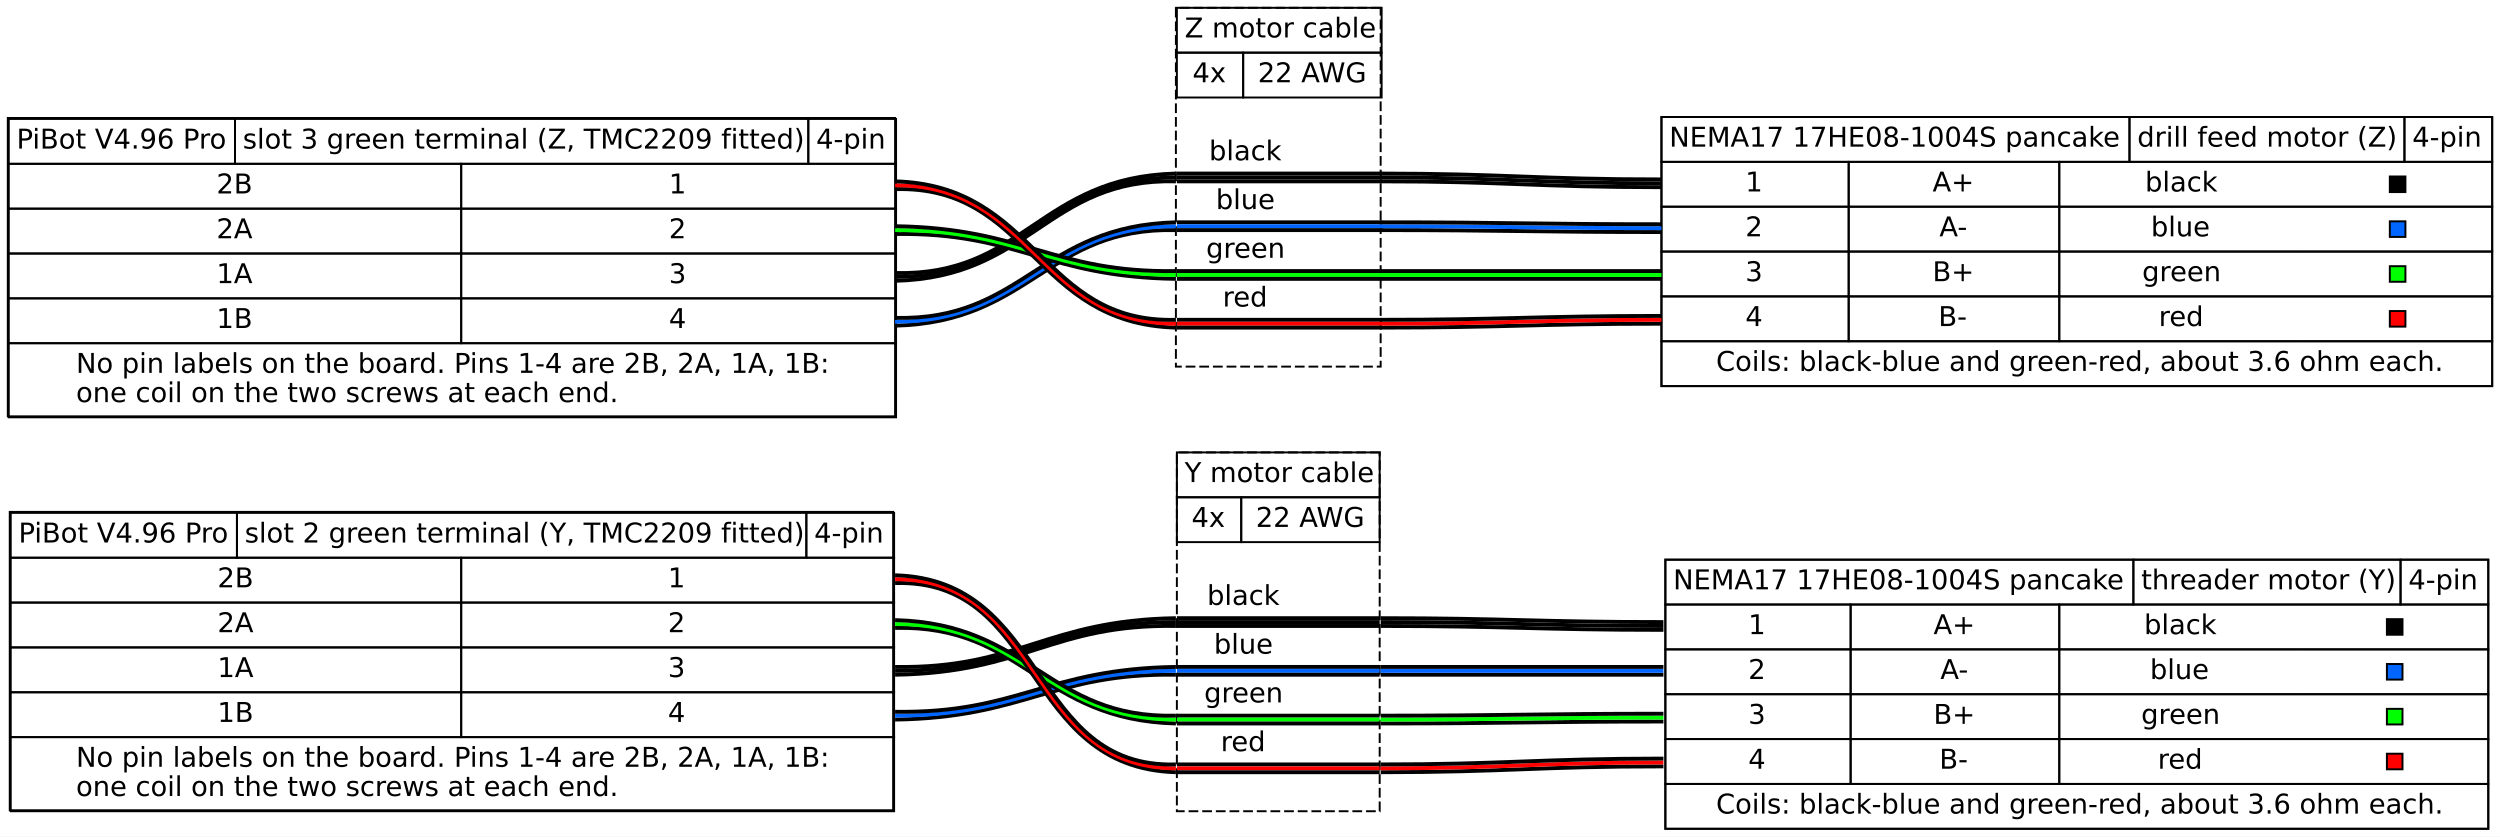
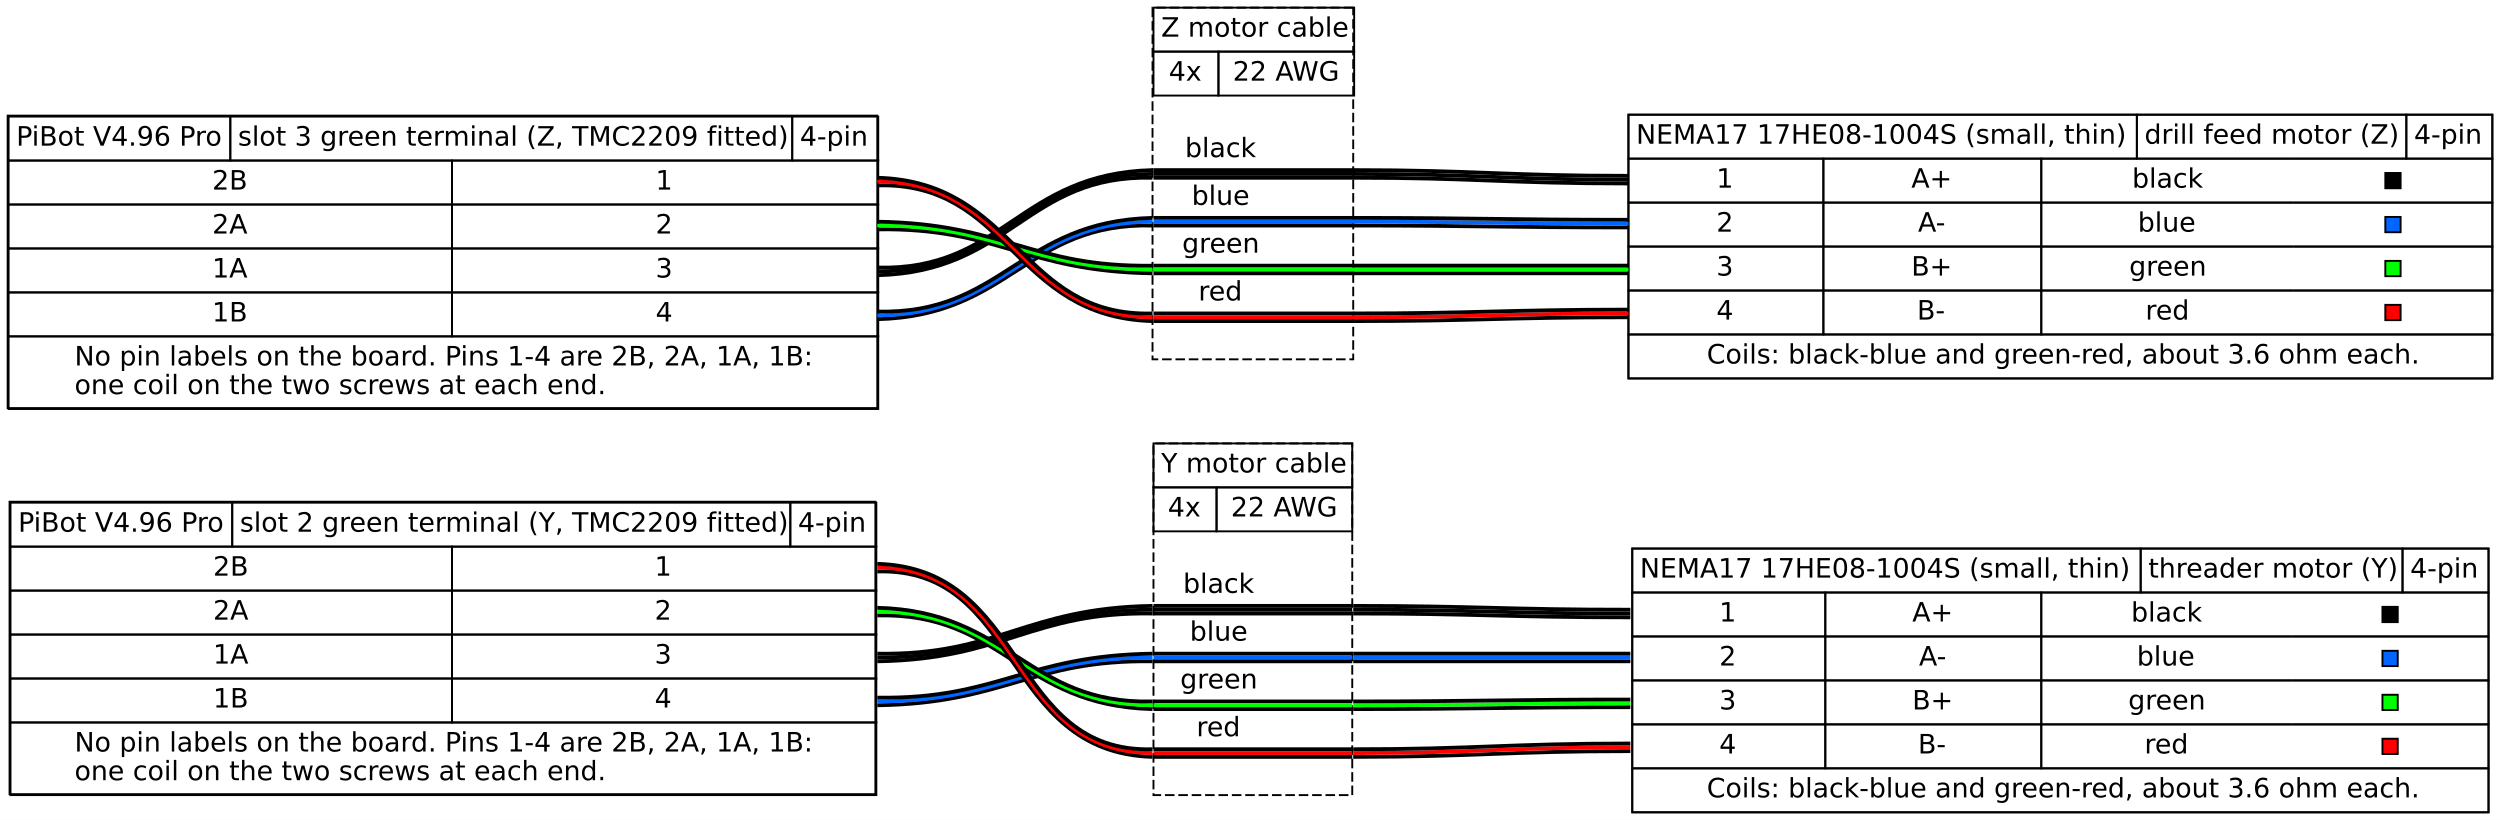
- <svg xmlns="http://www.w3.org/2000/svg" width="1282pt" height="429pt" viewBox="0.00 0.00 1282.00 429.00">
+ <svg xmlns="http://www.w3.org/2000/svg" width="1308pt" height="429pt" viewBox="0.00 0.00 1308.00 429.00">
  <g id="graph0" class="graph" transform="scale(1 1) rotate(0) translate(4 425)">
-     <polygon fill="#ffffff" stroke="transparent" points="-4,4 -4,-425 1278,-425 1278,4 -4,4" />
+     <polygon fill="#ffffff" stroke="transparent" points="-4,4 -4,-425 1304,-425 1304,4 -4,4" />
    <g id="node1" class="node">
      <polygon fill="#ffffff" stroke="black" points="454,-162.5 1,-162.5 1,-9.5 454,-9.5 454,-162.5" />
      <polygon fill="none" stroke="black" points="1.5,-139 1.5,-162 117.5,-162 117.5,-139 1.5,-139" />
      <text text-anchor="start" x="5.5" y="-146.8" font-family="DejaVu Sans" font-size="14.00">PiBot V4.96 Pro</text>
      <polygon fill="none" stroke="black" points="117.5,-139 117.5,-162 409.5,-162 409.5,-139 117.5,-139" />
      <text text-anchor="start" x="121.5" y="-146.8" font-family="DejaVu Sans" font-size="14.00">slot 2 green terminal (Y, TMC2209 fitted)</text>
      <polygon fill="none" stroke="black" points="409.5,-139 409.5,-162 454.5,-162 454.5,-139 409.5,-139" />
      <text text-anchor="start" x="413.5" y="-146.8" font-family="DejaVu Sans" font-size="14.00">4-pin</text>
      <polygon fill="none" stroke="black" points="1.5,-116 1.5,-139 232.5,-139 232.5,-116 1.5,-116" />
      <text text-anchor="start" x="107.5" y="-123.8" font-family="DejaVu Sans" font-size="14.00">2B</text>
      <polygon fill="none" stroke="black" points="232.5,-116 232.5,-139 454.5,-139 454.5,-116 232.5,-116" />
      <text text-anchor="start" x="338.5" y="-123.8" font-family="DejaVu Sans" font-size="14.00">1</text>
      <polygon fill="none" stroke="black" points="1.5,-93 1.5,-116 232.5,-116 232.5,-93 1.5,-93" />
      <text text-anchor="start" x="107.5" y="-100.8" font-family="DejaVu Sans" font-size="14.00">2A</text>
      <polygon fill="none" stroke="black" points="232.5,-93 232.5,-116 454.5,-116 454.5,-93 232.5,-93" />
      <text text-anchor="start" x="338.5" y="-100.8" font-family="DejaVu Sans" font-size="14.00">2</text>
      <polygon fill="none" stroke="black" points="1.5,-70 1.5,-93 232.5,-93 232.5,-70 1.5,-70" />
      <text text-anchor="start" x="107.5" y="-77.8" font-family="DejaVu Sans" font-size="14.00">1A</text>
      <polygon fill="none" stroke="black" points="232.5,-70 232.5,-93 454.5,-93 454.5,-70 232.5,-70" />
      <text text-anchor="start" x="338.5" y="-77.8" font-family="DejaVu Sans" font-size="14.00">3</text>
      <polygon fill="none" stroke="black" points="1.5,-47 1.5,-70 232.5,-70 232.5,-47 1.5,-47" />
      <text text-anchor="start" x="107.5" y="-54.8" font-family="DejaVu Sans" font-size="14.00">1B</text>
      <polygon fill="none" stroke="black" points="232.5,-47 232.5,-70 454.5,-70 454.5,-47 232.5,-47" />
      <text text-anchor="start" x="338.5" y="-54.8" font-family="DejaVu Sans" font-size="14.00">4</text>
      <polygon fill="none" stroke="black" points="1.5,-9 1.5,-47 454.5,-47 454.5,-9 1.5,-9" />
      <text text-anchor="start" x="35" y="-31.8" font-family="DejaVu Sans" font-size="14.00">No pin labels on the board. Pins 1-4 are 2B, 2A, 1A, 1B:</text>
      <text text-anchor="start" x="35" y="-16.8" font-family="DejaVu Sans" font-size="14.00">one coil on the two screws at each end.</text>
    </g>
    <g id="node5" class="node">
      <polygon fill="#ffffff" stroke="black" stroke-dasharray="5,2" points="703.5,-193 599.5,-193 599.5,-9 703.5,-9 703.5,-193" />
      <polygon fill="none" stroke="black" points="599.5,-170 599.5,-193 703.5,-193 703.5,-170 599.5,-170" />
      <text text-anchor="start" x="603.5" y="-177.8" font-family="DejaVu Sans" font-size="14.00">Y motor cable</text>
      <polygon fill="none" stroke="black" points="599.5,-147 599.5,-170 632.5,-170 632.5,-147 599.5,-147" />
      <text text-anchor="start" x="607" y="-154.8" font-family="DejaVu Sans" font-size="14.00">4x</text>
      <polygon fill="none" stroke="black" points="632.5,-147 632.5,-170 703.5,-170 703.5,-147 632.5,-147" />
      <text text-anchor="start" x="640" y="-154.8" font-family="DejaVu Sans" font-size="14.00">22 AWG</text>
      <text text-anchor="start" x="602.5" y="-133.8" font-family="DejaVu Sans" font-size="14.00"> </text>
      <text text-anchor="start" x="615" y="-114.8" font-family="DejaVu Sans" font-size="14.00">     black    </text>
      <polygon fill="#000000" stroke="transparent" points="599.5,-107 599.5,-109 703.5,-109 703.5,-107 599.5,-107" />
      <polygon fill="#000000" stroke="transparent" points="599.5,-105 599.5,-107 703.5,-107 703.5,-105 599.5,-105" />
      <polygon fill="#000000" stroke="transparent" points="599.5,-103 599.5,-105 703.5,-105 703.5,-103 599.5,-103" />
      <text text-anchor="start" x="618.5" y="-89.8" font-family="DejaVu Sans" font-size="14.00">     blue    </text>
      <polygon fill="#000000" stroke="transparent" points="599.5,-82 599.5,-84 703.5,-84 703.5,-82 599.5,-82" />
      <polygon fill="#0066ff" stroke="transparent" points="599.5,-80 599.5,-82 703.5,-82 703.5,-80 599.5,-80" />
      <polygon fill="#000000" stroke="transparent" points="599.5,-78 599.5,-80 703.5,-80 703.5,-78 599.5,-78" />
      <text text-anchor="start" x="613.5" y="-64.8" font-family="DejaVu Sans" font-size="14.00">     green    </text>
      <polygon fill="#000000" stroke="transparent" points="599.5,-57 599.5,-59 703.5,-59 703.5,-57 599.5,-57" />
      <polygon fill="#00ff00" stroke="transparent" points="599.5,-55 599.5,-57 703.5,-57 703.5,-55 599.5,-55" />
      <polygon fill="#000000" stroke="transparent" points="599.5,-53 599.5,-55 703.5,-55 703.5,-53 599.5,-53" />
      <text text-anchor="start" x="622" y="-39.8" font-family="DejaVu Sans" font-size="14.00">     red    </text>
      <polygon fill="#000000" stroke="transparent" points="599.5,-32 599.5,-34 703.5,-34 703.5,-32 599.5,-32" />
      <polygon fill="#ff0000" stroke="transparent" points="599.5,-30 599.5,-32 703.5,-32 703.5,-30 599.5,-30" />
      <polygon fill="#000000" stroke="transparent" points="599.5,-28 599.5,-30 703.5,-30 703.5,-28 599.5,-28" />
      <text text-anchor="start" x="602.5" y="-14.8" font-family="DejaVu Sans" font-size="14.00"> </text>
    </g>
    <g id="edge1" class="edge">
      <path fill="none" stroke="#000000" stroke-width="2" d="M455,-79C521.7,-80.02 535.79,-105.02 599,-104" />
      <path fill="none" stroke="#000000" stroke-width="2" d="M455,-81C519.96,-81 534.04,-106 599,-106" />
      <path fill="none" stroke="#000000" stroke-width="2" d="M455,-83C518.21,-81.98 532.3,-106.98 599,-108" />
    </g>
    <g id="edge3" class="edge">
      <path fill="none" stroke="#000000" stroke-width="2" d="M455,-56C521.51,-56.94 535.88,-79.94 599,-79" />
      <path fill="none" stroke="#0066ff" stroke-width="2" d="M455,-58C519.81,-58 534.19,-81 599,-81" />
      <path fill="none" stroke="#000000" stroke-width="2" d="M455,-60C518.12,-59.06 532.49,-82.06 599,-83" />
    </g>
    <g id="edge5" class="edge">
      <path fill="none" stroke="#000000" stroke-width="2" d="M455,-103C520.64,-104.65 529.43,-55.65 599,-54" />
      <path fill="none" stroke="#00ff00" stroke-width="2" d="M455,-105C522.6,-105 531.4,-56 599,-56" />
      <path fill="none" stroke="#000000" stroke-width="2" d="M455,-107C524.57,-105.35 533.36,-56.35 599,-58" />
    </g>
    <g id="edge7" class="edge">
      <path fill="none" stroke="#000000" stroke-width="2" d="M455,-126C530.18,-128.21 519.85,-31.21 599,-29" />
      <path fill="none" stroke="#ff0000" stroke-width="2" d="M455,-128C532.17,-128 521.83,-31 599,-31" />
      <path fill="none" stroke="#000000" stroke-width="2" d="M455,-130C534.15,-127.79 523.82,-30.79 599,-33" />
    </g>
    <g id="node2" class="node">
-       <polygon fill="#ffffff" stroke="black" points="1272,-138 850,-138 850,0 1272,0 1272,-138" />
-       <polygon fill="none" stroke="black" points="850,-115 850,-138 1090,-138 1090,-115 850,-115" />
-       <text text-anchor="start" x="854" y="-122.8" font-family="DejaVu Sans" font-size="14.00">NEMA17 17HE08-1004S pancake</text>
-       <polygon fill="none" stroke="black" points="1090,-115 1090,-138 1227,-138 1227,-115 1090,-115" />
-       <text text-anchor="start" x="1094" y="-122.8" font-family="DejaVu Sans" font-size="14.00">threader motor (Y)</text>
-       <polygon fill="none" stroke="black" points="1227,-115 1227,-138 1272,-138 1272,-115 1227,-115" />
-       <text text-anchor="start" x="1231" y="-122.8" font-family="DejaVu Sans" font-size="14.00">4-pin</text>
-       <polygon fill="none" stroke="black" points="850,-92 850,-115 945,-115 945,-92 850,-92" />
-       <text text-anchor="start" x="892.5" y="-99.8" font-family="DejaVu Sans" font-size="14.00">1</text>
-       <polygon fill="none" stroke="black" points="945,-92 945,-115 1052,-115 1052,-92 945,-92" />
-       <text text-anchor="start" x="987.5" y="-99.8" font-family="DejaVu Sans" font-size="14.00">A+</text>
-       <polyline fill="none" stroke="black" points="1176,-115 1052,-115 1052,-92 1176,-92 " />
-       <text text-anchor="start" x="1095.5" y="-99.8" font-family="DejaVu Sans" font-size="14.00">black</text>
-       <polyline fill="none" stroke="black" points="1176,-92 1272,-92 1272,-115 1176,-115 " />
-       <polygon fill="#000000" stroke="transparent" points="1220,-99.5 1220,-107.5 1228,-107.5 1228,-99.5 1220,-99.5" />
-       <polygon fill="none" stroke="black" points="1220,-99.5 1220,-107.5 1228,-107.5 1228,-99.5 1220,-99.5" />
-       <polygon fill="none" stroke="black" points="850,-69 850,-92 945,-92 945,-69 850,-69" />
-       <text text-anchor="start" x="892.5" y="-76.8" font-family="DejaVu Sans" font-size="14.00">2</text>
-       <polygon fill="none" stroke="black" points="945,-69 945,-92 1052,-92 1052,-69 945,-69" />
-       <text text-anchor="start" x="991" y="-76.8" font-family="DejaVu Sans" font-size="14.00">A-</text>
-       <polyline fill="none" stroke="black" points="1176,-92 1052,-92 1052,-69 1176,-69 " />
-       <text text-anchor="start" x="1098.5" y="-76.8" font-family="DejaVu Sans" font-size="14.00">blue</text>
-       <polyline fill="none" stroke="black" points="1176,-69 1272,-69 1272,-92 1176,-92 " />
-       <polygon fill="#0066ff" stroke="transparent" points="1220,-76.5 1220,-84.5 1228,-84.5 1228,-76.5 1220,-76.5" />
-       <polygon fill="none" stroke="black" points="1220,-76.5 1220,-84.5 1228,-84.5 1228,-76.5 1220,-76.5" />
-       <polygon fill="none" stroke="black" points="850,-46 850,-69 945,-69 945,-46 850,-46" />
-       <text text-anchor="start" x="892.5" y="-53.8" font-family="DejaVu Sans" font-size="14.00">3</text>
-       <polygon fill="none" stroke="black" points="945,-46 945,-69 1052,-69 1052,-46 945,-46" />
-       <text text-anchor="start" x="987.5" y="-53.8" font-family="DejaVu Sans" font-size="14.00">B+</text>
-       <polyline fill="none" stroke="black" points="1176,-69 1052,-69 1052,-46 1176,-46 " />
-       <text text-anchor="start" x="1094" y="-53.8" font-family="DejaVu Sans" font-size="14.00">green</text>
-       <polyline fill="none" stroke="black" points="1176,-46 1272,-46 1272,-69 1176,-69 " />
-       <polygon fill="#00ff00" stroke="transparent" points="1220,-53.5 1220,-61.5 1228,-61.5 1228,-53.5 1220,-53.5" />
-       <polygon fill="none" stroke="black" points="1220,-53.5 1220,-61.5 1228,-61.5 1228,-53.5 1220,-53.5" />
-       <polygon fill="none" stroke="black" points="850,-23 850,-46 945,-46 945,-23 850,-23" />
-       <text text-anchor="start" x="892.5" y="-30.8" font-family="DejaVu Sans" font-size="14.00">4</text>
-       <polygon fill="none" stroke="black" points="945,-23 945,-46 1052,-46 1052,-23 945,-23" />
-       <text text-anchor="start" x="990.5" y="-30.8" font-family="DejaVu Sans" font-size="14.00">B-</text>
-       <polyline fill="none" stroke="black" points="1176,-46 1052,-46 1052,-23 1176,-23 " />
-       <text text-anchor="start" x="1102.5" y="-30.8" font-family="DejaVu Sans" font-size="14.00">red</text>
-       <polyline fill="none" stroke="black" points="1176,-23 1272,-23 1272,-46 1176,-46 " />
-       <polygon fill="#ff0000" stroke="transparent" points="1220,-30.5 1220,-38.5 1228,-38.5 1228,-30.5 1220,-30.5" />
-       <polygon fill="none" stroke="black" points="1220,-30.5 1220,-38.5 1228,-38.5 1228,-30.5 1220,-30.5" />
-       <polygon fill="none" stroke="black" points="850,0 850,-23 1272,-23 1272,0 850,0" />
-       <text text-anchor="start" x="876" y="-7.8" font-family="DejaVu Sans" font-size="14.00">Coils: black-blue and green-red, about 3.6 ohm each.</text>
+       <polygon fill="#ffffff" stroke="black" points="1298,-138 850,-138 850,0 1298,0 1298,-138" />
+       <polygon fill="none" stroke="black" points="850,-115 850,-138 1116,-138 1116,-115 850,-115" />
+       <text text-anchor="start" x="854" y="-122.8" font-family="DejaVu Sans" font-size="14.00">NEMA17 17HE08-1004S (small, thin)</text>
+       <polygon fill="none" stroke="black" points="1116,-115 1116,-138 1253,-138 1253,-115 1116,-115" />
+       <text text-anchor="start" x="1120" y="-122.8" font-family="DejaVu Sans" font-size="14.00">threader motor (Y)</text>
+       <polygon fill="none" stroke="black" points="1253,-115 1253,-138 1298,-138 1298,-115 1253,-115" />
+       <text text-anchor="start" x="1257" y="-122.8" font-family="DejaVu Sans" font-size="14.00">4-pin</text>
+       <polygon fill="none" stroke="black" points="850,-92 850,-115 951,-115 951,-92 850,-92" />
+       <text text-anchor="start" x="895.5" y="-99.8" font-family="DejaVu Sans" font-size="14.00">1</text>
+       <polygon fill="none" stroke="black" points="951,-92 951,-115 1064,-115 1064,-92 951,-92" />
+       <text text-anchor="start" x="996.5" y="-99.8" font-family="DejaVu Sans" font-size="14.00">A+</text>
+       <polyline fill="none" stroke="black" points="1195,-115 1064,-115 1064,-92 1195,-92 " />
+       <text text-anchor="start" x="1111" y="-99.8" font-family="DejaVu Sans" font-size="14.00">black</text>
+       <polyline fill="none" stroke="black" points="1195,-92 1298,-92 1298,-115 1195,-115 " />
+       <polygon fill="#000000" stroke="transparent" points="1242.5,-99.5 1242.5,-107.5 1250.5,-107.5 1250.5,-99.5 1242.5,-99.5" />
+       <polygon fill="none" stroke="black" points="1242.5,-99.5 1242.5,-107.5 1250.5,-107.5 1250.5,-99.5 1242.5,-99.5" />
+       <polygon fill="none" stroke="black" points="850,-69 850,-92 951,-92 951,-69 850,-69" />
+       <text text-anchor="start" x="895.5" y="-76.8" font-family="DejaVu Sans" font-size="14.00">2</text>
+       <polygon fill="none" stroke="black" points="951,-69 951,-92 1064,-92 1064,-69 951,-69" />
+       <text text-anchor="start" x="1000" y="-76.8" font-family="DejaVu Sans" font-size="14.00">A-</text>
+       <polyline fill="none" stroke="black" points="1195,-92 1064,-92 1064,-69 1195,-69 " />
+       <text text-anchor="start" x="1114" y="-76.8" font-family="DejaVu Sans" font-size="14.00">blue</text>
+       <polyline fill="none" stroke="black" points="1195,-69 1298,-69 1298,-92 1195,-92 " />
+       <polygon fill="#0066ff" stroke="transparent" points="1242.5,-76.5 1242.5,-84.5 1250.5,-84.5 1250.5,-76.5 1242.5,-76.5" />
+       <polygon fill="none" stroke="black" points="1242.5,-76.5 1242.5,-84.5 1250.5,-84.5 1250.5,-76.5 1242.5,-76.5" />
+       <polygon fill="none" stroke="black" points="850,-46 850,-69 951,-69 951,-46 850,-46" />
+       <text text-anchor="start" x="895.5" y="-53.8" font-family="DejaVu Sans" font-size="14.00">3</text>
+       <polygon fill="none" stroke="black" points="951,-46 951,-69 1064,-69 1064,-46 951,-46" />
+       <text text-anchor="start" x="996.5" y="-53.8" font-family="DejaVu Sans" font-size="14.00">B+</text>
+       <polyline fill="none" stroke="black" points="1195,-69 1064,-69 1064,-46 1195,-46 " />
+       <text text-anchor="start" x="1109.5" y="-53.8" font-family="DejaVu Sans" font-size="14.00">green</text>
+       <polyline fill="none" stroke="black" points="1195,-46 1298,-46 1298,-69 1195,-69 " />
+       <polygon fill="#00ff00" stroke="transparent" points="1242.5,-53.5 1242.5,-61.5 1250.5,-61.5 1250.5,-53.5 1242.5,-53.5" />
+       <polygon fill="none" stroke="black" points="1242.5,-53.5 1242.5,-61.5 1250.5,-61.5 1250.5,-53.5 1242.5,-53.5" />
+       <polygon fill="none" stroke="black" points="850,-23 850,-46 951,-46 951,-23 850,-23" />
+       <text text-anchor="start" x="895.5" y="-30.8" font-family="DejaVu Sans" font-size="14.00">4</text>
+       <polygon fill="none" stroke="black" points="951,-23 951,-46 1064,-46 1064,-23 951,-23" />
+       <text text-anchor="start" x="999.5" y="-30.8" font-family="DejaVu Sans" font-size="14.00">B-</text>
+       <polyline fill="none" stroke="black" points="1195,-46 1064,-46 1064,-23 1195,-23 " />
+       <text text-anchor="start" x="1118" y="-30.8" font-family="DejaVu Sans" font-size="14.00">red</text>
+       <polyline fill="none" stroke="black" points="1195,-23 1298,-23 1298,-46 1195,-46 " />
+       <polygon fill="#ff0000" stroke="transparent" points="1242.5,-30.5 1242.5,-38.5 1250.5,-38.5 1250.5,-30.5 1242.5,-30.5" />
+       <polygon fill="none" stroke="black" points="1242.5,-30.5 1242.5,-38.5 1250.5,-38.5 1250.5,-30.5 1242.5,-30.5" />
+       <polygon fill="none" stroke="black" points="850,0 850,-23 1298,-23 1298,0 850,0" />
+       <text text-anchor="start" x="889" y="-7.8" font-family="DejaVu Sans" font-size="14.00">Coils: black-blue and green-red, about 3.6 ohm each.</text>
    </g>
    <g id="node3" class="node">
      <polygon fill="#ffffff" stroke="black" points="455,-364.5 0,-364.5 0,-211.5 455,-211.5 455,-364.5" />
      <polygon fill="none" stroke="black" points="0.5,-341 0.5,-364 116.5,-364 116.5,-341 0.5,-341" />
      <text text-anchor="start" x="4.5" y="-348.8" font-family="DejaVu Sans" font-size="14.00">PiBot V4.96 Pro</text>
      <polygon fill="none" stroke="black" points="116.5,-341 116.5,-364 410.5,-364 410.5,-341 116.5,-341" />
      <text text-anchor="start" x="120.5" y="-348.8" font-family="DejaVu Sans" font-size="14.00">slot 3 green terminal (Z, TMC2209 fitted)</text>
      <polygon fill="none" stroke="black" points="410.5,-341 410.5,-364 455.5,-364 455.5,-341 410.5,-341" />
      <text text-anchor="start" x="414.5" y="-348.8" font-family="DejaVu Sans" font-size="14.00">4-pin</text>
      <polygon fill="none" stroke="black" points="0.5,-318 0.5,-341 232.5,-341 232.5,-318 0.5,-318" />
      <text text-anchor="start" x="107" y="-325.8" font-family="DejaVu Sans" font-size="14.00">2B</text>
      <polygon fill="none" stroke="black" points="232.5,-318 232.5,-341 455.5,-341 455.5,-318 232.5,-318" />
      <text text-anchor="start" x="339" y="-325.8" font-family="DejaVu Sans" font-size="14.00">1</text>
      <polygon fill="none" stroke="black" points="0.5,-295 0.5,-318 232.5,-318 232.5,-295 0.5,-295" />
      <text text-anchor="start" x="107" y="-302.8" font-family="DejaVu Sans" font-size="14.00">2A</text>
      <polygon fill="none" stroke="black" points="232.5,-295 232.5,-318 455.5,-318 455.5,-295 232.5,-295" />
      <text text-anchor="start" x="339" y="-302.8" font-family="DejaVu Sans" font-size="14.00">2</text>
      <polygon fill="none" stroke="black" points="0.5,-272 0.5,-295 232.5,-295 232.5,-272 0.5,-272" />
      <text text-anchor="start" x="107" y="-279.8" font-family="DejaVu Sans" font-size="14.00">1A</text>
      <polygon fill="none" stroke="black" points="232.5,-272 232.5,-295 455.5,-295 455.5,-272 232.5,-272" />
      <text text-anchor="start" x="339" y="-279.8" font-family="DejaVu Sans" font-size="14.00">3</text>
      <polygon fill="none" stroke="black" points="0.5,-249 0.5,-272 232.5,-272 232.5,-249 0.5,-249" />
      <text text-anchor="start" x="107" y="-256.8" font-family="DejaVu Sans" font-size="14.00">1B</text>
      <polygon fill="none" stroke="black" points="232.5,-249 232.5,-272 455.5,-272 455.5,-249 232.5,-249" />
      <text text-anchor="start" x="339" y="-256.8" font-family="DejaVu Sans" font-size="14.00">4</text>
      <polygon fill="none" stroke="black" points="0.5,-211 0.5,-249 455.5,-249 455.5,-211 0.5,-211" />
      <text text-anchor="start" x="35" y="-233.8" font-family="DejaVu Sans" font-size="14.00">No pin labels on the board. Pins 1-4 are 2B, 2A, 1A, 1B:</text>
      <text text-anchor="start" x="35" y="-218.8" font-family="DejaVu Sans" font-size="14.00">one coil on the two screws at each end.</text>
    </g>
    <g id="node6" class="node">
      <polygon fill="#ffffff" stroke="black" stroke-dasharray="5,2" points="704,-421 599,-421 599,-237 704,-237 704,-421" />
      <polygon fill="none" stroke="black" points="599.5,-398 599.5,-421 704.5,-421 704.5,-398 599.5,-398" />
      <text text-anchor="start" x="603.5" y="-405.8" font-family="DejaVu Sans" font-size="14.00">Z motor cable</text>
      <polygon fill="none" stroke="black" points="599.5,-375 599.5,-398 633.5,-398 633.5,-375 599.5,-375" />
      <text text-anchor="start" x="607.5" y="-382.8" font-family="DejaVu Sans" font-size="14.00">4x</text>
      <polygon fill="none" stroke="black" points="633.5,-375 633.5,-398 704.5,-398 704.5,-375 633.5,-375" />
      <text text-anchor="start" x="641" y="-382.8" font-family="DejaVu Sans" font-size="14.00">22 AWG</text>
      <text text-anchor="start" x="603" y="-361.8" font-family="DejaVu Sans" font-size="14.00"> </text>
      <text text-anchor="start" x="616" y="-342.8" font-family="DejaVu Sans" font-size="14.00">     black    </text>
      <polygon fill="#000000" stroke="transparent" points="599.5,-335 599.5,-337 704.5,-337 704.5,-335 599.5,-335" />
      <polygon fill="#000000" stroke="transparent" points="599.5,-333 599.5,-335 704.5,-335 704.5,-333 599.5,-333" />
      <polygon fill="#000000" stroke="transparent" points="599.5,-331 599.5,-333 704.5,-333 704.5,-331 599.5,-331" />
      <text text-anchor="start" x="619.5" y="-317.8" font-family="DejaVu Sans" font-size="14.00">     blue    </text>
      <polygon fill="#000000" stroke="transparent" points="599.5,-310 599.5,-312 704.5,-312 704.5,-310 599.5,-310" />
      <polygon fill="#0066ff" stroke="transparent" points="599.5,-308 599.5,-310 704.5,-310 704.5,-308 599.5,-308" />
      <polygon fill="#000000" stroke="transparent" points="599.5,-306 599.5,-308 704.5,-308 704.5,-306 599.5,-306" />
      <text text-anchor="start" x="614.5" y="-292.8" font-family="DejaVu Sans" font-size="14.00">     green    </text>
      <polygon fill="#000000" stroke="transparent" points="599.5,-285 599.5,-287 704.5,-287 704.5,-285 599.5,-285" />
      <polygon fill="#00ff00" stroke="transparent" points="599.5,-283 599.5,-285 704.5,-285 704.5,-283 599.5,-283" />
      <polygon fill="#000000" stroke="transparent" points="599.5,-281 599.5,-283 704.5,-283 704.5,-281 599.5,-281" />
      <text text-anchor="start" x="623" y="-267.8" font-family="DejaVu Sans" font-size="14.00">     red    </text>
      <polygon fill="#000000" stroke="transparent" points="599.5,-260 599.5,-262 704.5,-262 704.5,-260 599.5,-260" />
      <polygon fill="#ff0000" stroke="transparent" points="599.5,-258 599.5,-260 704.5,-260 704.5,-258 599.5,-258" />
      <polygon fill="#000000" stroke="transparent" points="599.5,-256 599.5,-258 704.5,-258 704.5,-256 599.5,-256" />
      <text text-anchor="start" x="603" y="-242.8" font-family="DejaVu Sans" font-size="14.00"> </text>
    </g>
    <g id="edge9" class="edge">
      <path fill="none" stroke="#000000" stroke-width="2" d="M455,-281C524.87,-282.68 533.08,-333.68 599,-332" />
      <path fill="none" stroke="#000000" stroke-width="2" d="M455,-283C522.9,-283 531.1,-334 599,-334" />
      <path fill="none" stroke="#000000" stroke-width="2" d="M455,-285C520.92,-283.32 529.13,-334.32 599,-336" />
    </g>
    <g id="edge11" class="edge">
      <path fill="none" stroke="#000000" stroke-width="2" d="M455,-258C524.57,-259.65 533.36,-308.65 599,-307" />
      <path fill="none" stroke="#0066ff" stroke-width="2" d="M455,-260C522.6,-260 531.4,-309 599,-309" />
      <path fill="none" stroke="#000000" stroke-width="2" d="M455,-262C520.64,-260.35 529.43,-309.35 599,-311" />
    </g>
    <g id="edge13" class="edge">
      <path fill="none" stroke="#000000" stroke-width="2" d="M455,-305C518.12,-305.94 532.49,-282.94 599,-282" />
      <path fill="none" stroke="#00ff00" stroke-width="2" d="M455,-307C519.81,-307 534.19,-284 599,-284" />
      <path fill="none" stroke="#000000" stroke-width="2" d="M455,-309C521.51,-308.06 535.88,-285.06 599,-286" />
    </g>
    <g id="edge15" class="edge">
      <path fill="none" stroke="#000000" stroke-width="2" d="M455,-328C524.36,-329.96 525.64,-258.96 599,-257" />
      <path fill="none" stroke="#ff0000" stroke-width="2" d="M455,-330C526.36,-330 527.64,-259 599,-259" />
      <path fill="none" stroke="#000000" stroke-width="2" d="M455,-332C528.36,-330.04 529.64,-259.04 599,-261" />
    </g>
    <g id="node4" class="node">
-       <polygon fill="#ffffff" stroke="black" points="1274,-365 848,-365 848,-227 1274,-227 1274,-365" />
-       <polygon fill="none" stroke="black" points="848,-342 848,-365 1088,-365 1088,-342 848,-342" />
-       <text text-anchor="start" x="852" y="-349.8" font-family="DejaVu Sans" font-size="14.00">NEMA17 17HE08-1004S pancake</text>
-       <polygon fill="none" stroke="black" points="1088,-342 1088,-365 1229,-365 1229,-342 1088,-342" />
-       <text text-anchor="start" x="1092" y="-349.8" font-family="DejaVu Sans" font-size="14.00">drill feed motor (Z)</text>
-       <polygon fill="none" stroke="black" points="1229,-342 1229,-365 1274,-365 1274,-342 1229,-342" />
-       <text text-anchor="start" x="1233" y="-349.8" font-family="DejaVu Sans" font-size="14.00">4-pin</text>
-       <polygon fill="none" stroke="black" points="848,-319 848,-342 944,-342 944,-319 848,-319" />
-       <text text-anchor="start" x="891" y="-326.8" font-family="DejaVu Sans" font-size="14.00">1</text>
-       <polygon fill="none" stroke="black" points="944,-319 944,-342 1052,-342 1052,-319 944,-319" />
-       <text text-anchor="start" x="987" y="-326.8" font-family="DejaVu Sans" font-size="14.00">A+</text>
-       <polyline fill="none" stroke="black" points="1177,-342 1052,-342 1052,-319 1177,-319 " />
-       <text text-anchor="start" x="1096" y="-326.8" font-family="DejaVu Sans" font-size="14.00">black</text>
-       <polyline fill="none" stroke="black" points="1177,-319 1274,-319 1274,-342 1177,-342 " />
-       <polygon fill="#000000" stroke="transparent" points="1221.5,-326.5 1221.5,-334.5 1229.5,-334.5 1229.5,-326.5 1221.5,-326.5" />
-       <polygon fill="none" stroke="black" points="1221.5,-326.5 1221.5,-334.5 1229.5,-334.5 1229.5,-326.5 1221.5,-326.5" />
-       <polygon fill="none" stroke="black" points="848,-296 848,-319 944,-319 944,-296 848,-296" />
-       <text text-anchor="start" x="891" y="-303.8" font-family="DejaVu Sans" font-size="14.00">2</text>
-       <polygon fill="none" stroke="black" points="944,-296 944,-319 1052,-319 1052,-296 944,-296" />
-       <text text-anchor="start" x="990.5" y="-303.8" font-family="DejaVu Sans" font-size="14.00">A-</text>
-       <polyline fill="none" stroke="black" points="1177,-319 1052,-319 1052,-296 1177,-296 " />
-       <text text-anchor="start" x="1099" y="-303.8" font-family="DejaVu Sans" font-size="14.00">blue</text>
-       <polyline fill="none" stroke="black" points="1177,-296 1274,-296 1274,-319 1177,-319 " />
-       <polygon fill="#0066ff" stroke="transparent" points="1221.5,-303.5 1221.5,-311.5 1229.5,-311.5 1229.5,-303.5 1221.5,-303.5" />
-       <polygon fill="none" stroke="black" points="1221.5,-303.5 1221.5,-311.5 1229.5,-311.5 1229.5,-303.5 1221.5,-303.5" />
-       <polygon fill="none" stroke="black" points="848,-273 848,-296 944,-296 944,-273 848,-273" />
-       <text text-anchor="start" x="891" y="-280.8" font-family="DejaVu Sans" font-size="14.00">3</text>
-       <polygon fill="none" stroke="black" points="944,-273 944,-296 1052,-296 1052,-273 944,-273" />
-       <text text-anchor="start" x="987" y="-280.8" font-family="DejaVu Sans" font-size="14.00">B+</text>
-       <polyline fill="none" stroke="black" points="1177,-296 1052,-296 1052,-273 1177,-273 " />
-       <text text-anchor="start" x="1094.5" y="-280.8" font-family="DejaVu Sans" font-size="14.00">green</text>
-       <polyline fill="none" stroke="black" points="1177,-273 1274,-273 1274,-296 1177,-296 " />
-       <polygon fill="#00ff00" stroke="transparent" points="1221.5,-280.5 1221.5,-288.5 1229.5,-288.5 1229.5,-280.5 1221.5,-280.5" />
-       <polygon fill="none" stroke="black" points="1221.5,-280.5 1221.5,-288.5 1229.5,-288.5 1229.5,-280.5 1221.5,-280.5" />
-       <polygon fill="none" stroke="black" points="848,-250 848,-273 944,-273 944,-250 848,-250" />
-       <text text-anchor="start" x="891" y="-257.8" font-family="DejaVu Sans" font-size="14.00">4</text>
-       <polygon fill="none" stroke="black" points="944,-250 944,-273 1052,-273 1052,-250 944,-250" />
-       <text text-anchor="start" x="990" y="-257.8" font-family="DejaVu Sans" font-size="14.00">B-</text>
-       <polyline fill="none" stroke="black" points="1177,-273 1052,-273 1052,-250 1177,-250 " />
-       <text text-anchor="start" x="1103" y="-257.8" font-family="DejaVu Sans" font-size="14.00">red</text>
-       <polyline fill="none" stroke="black" points="1177,-250 1274,-250 1274,-273 1177,-273 " />
-       <polygon fill="#ff0000" stroke="transparent" points="1221.5,-257.5 1221.5,-265.5 1229.5,-265.5 1229.5,-257.5 1221.5,-257.5" />
-       <polygon fill="none" stroke="black" points="1221.5,-257.5 1221.5,-265.5 1229.5,-265.5 1229.5,-257.5 1221.5,-257.5" />
-       <polygon fill="none" stroke="black" points="848,-227 848,-250 1274,-250 1274,-227 848,-227" />
-       <text text-anchor="start" x="876" y="-234.8" font-family="DejaVu Sans" font-size="14.00">Coils: black-blue and green-red, about 3.6 ohm each.</text>
+       <polygon fill="#ffffff" stroke="black" points="1300,-365 848,-365 848,-227 1300,-227 1300,-365" />
+       <polygon fill="none" stroke="black" points="848,-342 848,-365 1114,-365 1114,-342 848,-342" />
+       <text text-anchor="start" x="852" y="-349.8" font-family="DejaVu Sans" font-size="14.00">NEMA17 17HE08-1004S (small, thin)</text>
+       <polygon fill="none" stroke="black" points="1114,-342 1114,-365 1255,-365 1255,-342 1114,-342" />
+       <text text-anchor="start" x="1118" y="-349.8" font-family="DejaVu Sans" font-size="14.00">drill feed motor (Z)</text>
+       <polygon fill="none" stroke="black" points="1255,-342 1255,-365 1300,-365 1300,-342 1255,-342" />
+       <text text-anchor="start" x="1259" y="-349.8" font-family="DejaVu Sans" font-size="14.00">4-pin</text>
+       <polygon fill="none" stroke="black" points="848,-319 848,-342 950,-342 950,-319 848,-319" />
+       <text text-anchor="start" x="894" y="-326.8" font-family="DejaVu Sans" font-size="14.00">1</text>
+       <polygon fill="none" stroke="black" points="950,-319 950,-342 1064,-342 1064,-319 950,-319" />
+       <text text-anchor="start" x="996" y="-326.8" font-family="DejaVu Sans" font-size="14.00">A+</text>
+       <polyline fill="none" stroke="black" points="1196,-342 1064,-342 1064,-319 1196,-319 " />
+       <text text-anchor="start" x="1111.5" y="-326.8" font-family="DejaVu Sans" font-size="14.00">black</text>
+       <polyline fill="none" stroke="black" points="1196,-319 1300,-319 1300,-342 1196,-342 " />
+       <polygon fill="#000000" stroke="transparent" points="1244,-326.5 1244,-334.5 1252,-334.5 1252,-326.5 1244,-326.5" />
+       <polygon fill="none" stroke="black" points="1244,-326.5 1244,-334.5 1252,-334.5 1252,-326.5 1244,-326.5" />
+       <polygon fill="none" stroke="black" points="848,-296 848,-319 950,-319 950,-296 848,-296" />
+       <text text-anchor="start" x="894" y="-303.8" font-family="DejaVu Sans" font-size="14.00">2</text>
+       <polygon fill="none" stroke="black" points="950,-296 950,-319 1064,-319 1064,-296 950,-296" />
+       <text text-anchor="start" x="999.5" y="-303.8" font-family="DejaVu Sans" font-size="14.00">A-</text>
+       <polyline fill="none" stroke="black" points="1196,-319 1064,-319 1064,-296 1196,-296 " />
+       <text text-anchor="start" x="1114.5" y="-303.8" font-family="DejaVu Sans" font-size="14.00">blue</text>
+       <polyline fill="none" stroke="black" points="1196,-296 1300,-296 1300,-319 1196,-319 " />
+       <polygon fill="#0066ff" stroke="transparent" points="1244,-303.5 1244,-311.5 1252,-311.5 1252,-303.5 1244,-303.5" />
+       <polygon fill="none" stroke="black" points="1244,-303.5 1244,-311.5 1252,-311.5 1252,-303.5 1244,-303.5" />
+       <polygon fill="none" stroke="black" points="848,-273 848,-296 950,-296 950,-273 848,-273" />
+       <text text-anchor="start" x="894" y="-280.8" font-family="DejaVu Sans" font-size="14.00">3</text>
+       <polygon fill="none" stroke="black" points="950,-273 950,-296 1064,-296 1064,-273 950,-273" />
+       <text text-anchor="start" x="996" y="-280.8" font-family="DejaVu Sans" font-size="14.00">B+</text>
+       <polyline fill="none" stroke="black" points="1196,-296 1064,-296 1064,-273 1196,-273 " />
+       <text text-anchor="start" x="1110" y="-280.8" font-family="DejaVu Sans" font-size="14.00">green</text>
+       <polyline fill="none" stroke="black" points="1196,-273 1300,-273 1300,-296 1196,-296 " />
+       <polygon fill="#00ff00" stroke="transparent" points="1244,-280.5 1244,-288.5 1252,-288.5 1252,-280.5 1244,-280.5" />
+       <polygon fill="none" stroke="black" points="1244,-280.5 1244,-288.5 1252,-288.5 1252,-280.5 1244,-280.5" />
+       <polygon fill="none" stroke="black" points="848,-250 848,-273 950,-273 950,-250 848,-250" />
+       <text text-anchor="start" x="894" y="-257.8" font-family="DejaVu Sans" font-size="14.00">4</text>
+       <polygon fill="none" stroke="black" points="950,-250 950,-273 1064,-273 1064,-250 950,-250" />
+       <text text-anchor="start" x="999" y="-257.8" font-family="DejaVu Sans" font-size="14.00">B-</text>
+       <polyline fill="none" stroke="black" points="1196,-273 1064,-273 1064,-250 1196,-250 " />
+       <text text-anchor="start" x="1118.5" y="-257.8" font-family="DejaVu Sans" font-size="14.00">red</text>
+       <polyline fill="none" stroke="black" points="1196,-250 1300,-250 1300,-273 1196,-273 " />
+       <polygon fill="#ff0000" stroke="transparent" points="1244,-257.5 1244,-265.5 1252,-265.5 1252,-257.5 1244,-257.5" />
+       <polygon fill="none" stroke="black" points="1244,-257.5 1244,-265.5 1252,-265.5 1252,-257.5 1244,-257.5" />
+       <polygon fill="none" stroke="black" points="848,-227 848,-250 1300,-250 1300,-227 848,-227" />
+       <text text-anchor="start" x="889" y="-234.8" font-family="DejaVu Sans" font-size="14.00">Coils: black-blue and green-red, about 3.6 ohm each.</text>
    </g>
    <g id="edge2" class="edge">
      <path fill="none" stroke="#000000" stroke-width="2" d="M704,-104C768.2,-104.02 784.3,-102.02 849,-102" />
      <path fill="none" stroke="#000000" stroke-width="2" d="M704,-106C768.45,-106 784.55,-104 849,-104" />
      <path fill="none" stroke="#000000" stroke-width="2" d="M704,-108C768.7,-107.98 784.8,-105.98 849,-106" />
    </g>
    <g id="edge4" class="edge">
      <path fill="none" stroke="#000000" stroke-width="2" d="M704,-79C768.44,-79 784.56,-79 849,-79" />
      <path fill="none" stroke="#0066ff" stroke-width="2" d="M704,-81C768.44,-81 784.56,-81 849,-81" />
      <path fill="none" stroke="#000000" stroke-width="2" d="M704,-83C768.44,-83 784.56,-83 849,-83" />
    </g>
    <g id="edge6" class="edge">
      <path fill="none" stroke="#000000" stroke-width="2" d="M704,-54C768.57,-54 784.68,-55 849,-55" />
      <path fill="none" stroke="#00ff00" stroke-width="2" d="M704,-56C768.45,-56 784.55,-57 849,-57" />
      <path fill="none" stroke="#000000" stroke-width="2" d="M704,-58C768.32,-58 784.43,-59 849,-59" />
    </g>
    <g id="edge8" class="edge">
      <path fill="none" stroke="#000000" stroke-width="2" d="M704,-29C768.82,-29.03 784.91,-32.03 849,-32" />
      <path fill="none" stroke="#ff0000" stroke-width="2" d="M704,-31C768.46,-31 784.54,-34 849,-34" />
      <path fill="none" stroke="#000000" stroke-width="2" d="M704,-33C768.09,-32.97 784.18,-35.97 849,-36" />
    </g>
    <g id="edge10" class="edge">
      <path fill="none" stroke="#000000" stroke-width="2" d="M704,-332C767.64,-332.03 783.62,-329.03 848,-329" />
      <path fill="none" stroke="#000000" stroke-width="2" d="M704,-334C768.01,-334 783.99,-331 848,-331" />
      <path fill="none" stroke="#000000" stroke-width="2" d="M704,-336C768.38,-335.97 784.36,-332.97 848,-333" />
    </g>
    <g id="edge12" class="edge">
      <path fill="none" stroke="#000000" stroke-width="2" d="M704,-307C767.88,-307 783.87,-306 848,-306" />
      <path fill="none" stroke="#0066ff" stroke-width="2" d="M704,-309C768,-309 784,-308 848,-308" />
      <path fill="none" stroke="#000000" stroke-width="2" d="M704,-311C768.13,-311 784.12,-310 848,-310" />
    </g>
    <g id="edge14" class="edge">
      <path fill="none" stroke="#000000" stroke-width="2" d="M704,-282C768,-282 784,-282 848,-282" />
      <path fill="none" stroke="#00ff00" stroke-width="2" d="M704,-284C768,-284 784,-284 848,-284" />
      <path fill="none" stroke="#000000" stroke-width="2" d="M704,-286C768,-286 784,-286 848,-286" />
    </g>
    <g id="edge16" class="edge">
      <path fill="none" stroke="#000000" stroke-width="2" d="M704,-257C768.25,-257.02 784.24,-259.02 848,-259" />
      <path fill="none" stroke="#ff0000" stroke-width="2" d="M704,-259C768.01,-259 783.99,-261 848,-261" />
      <path fill="none" stroke="#000000" stroke-width="2" d="M704,-261C767.76,-260.98 783.75,-262.98 848,-263" />
    </g>
  </g>
</svg>
